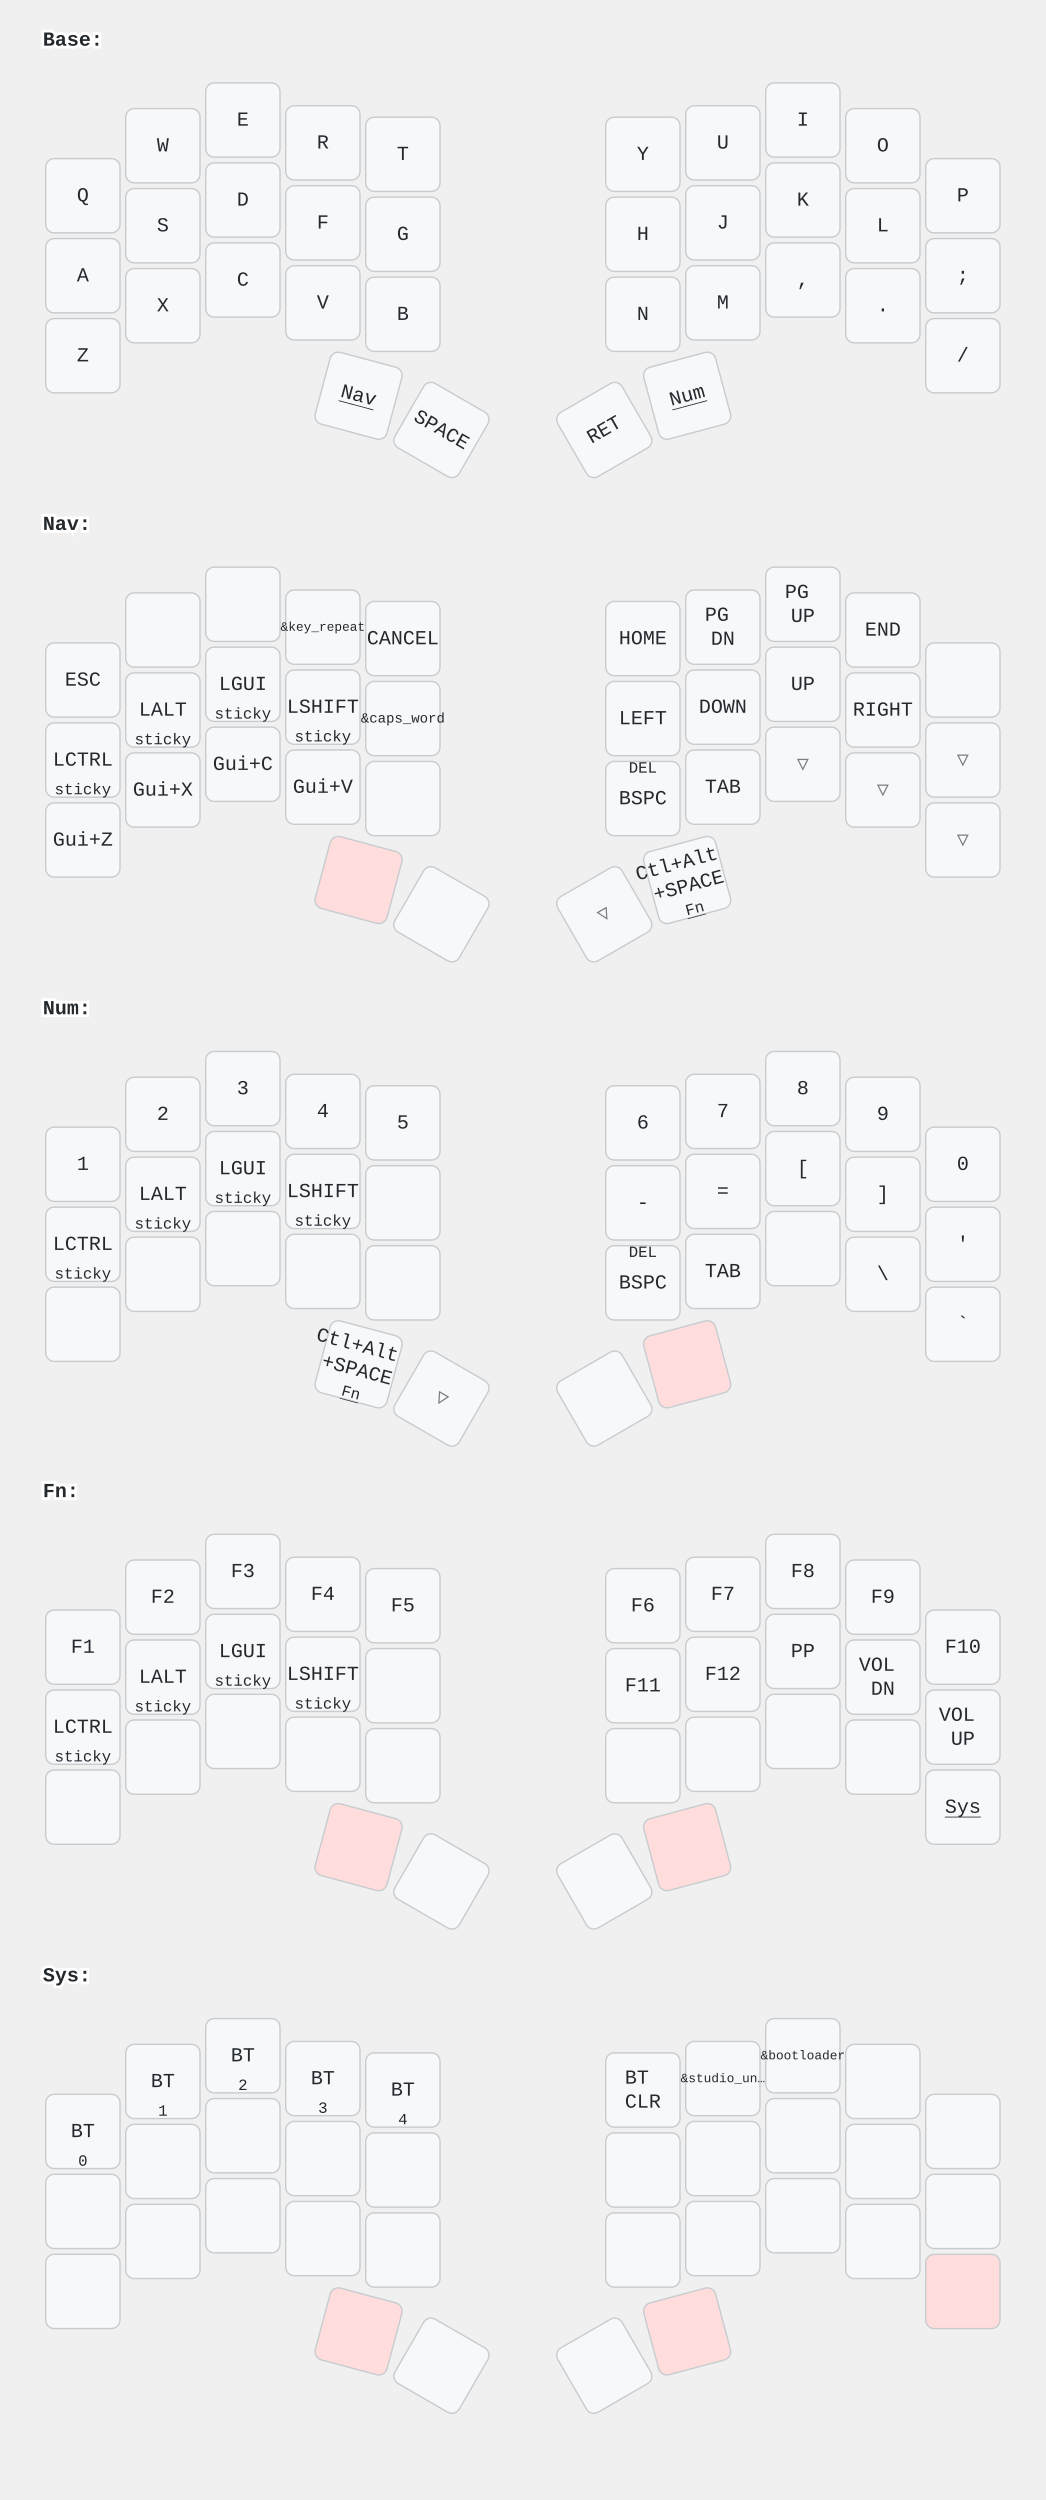
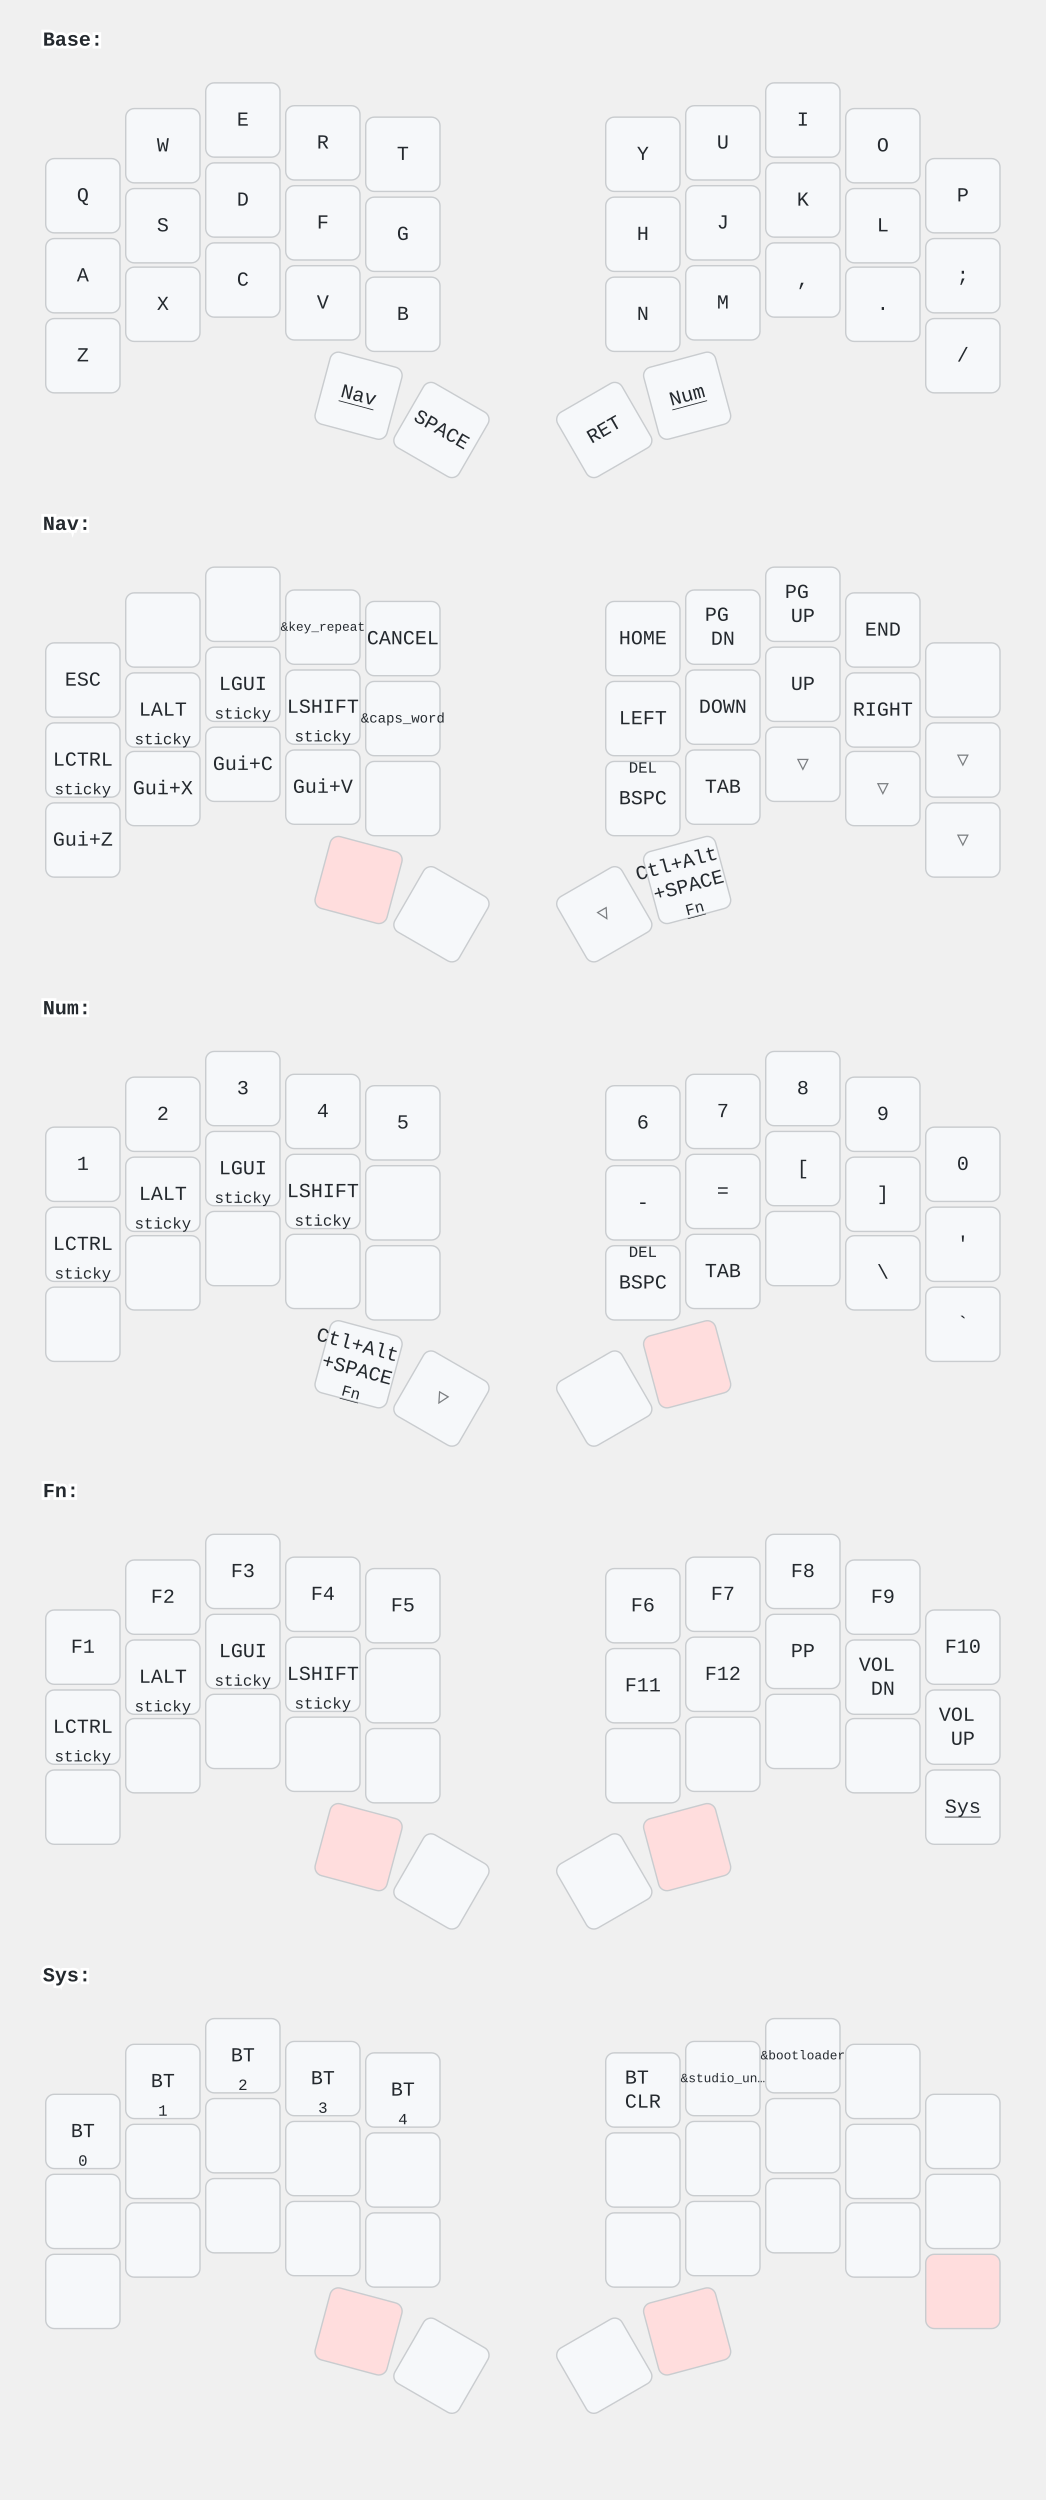
<svg xmlns="http://www.w3.org/2000/svg" width="732" height="1750" viewBox="0 0 732 1750" class="keymap">
  <style>/* inherit to force styles through use tags */
svg path {
    fill: inherit;
}

/* font and background color specifications */
svg.keymap {
    font-family: SFMono-Regular,Consolas,Liberation Mono,Menlo,monospace;
    font-size: 14px;
    font-kerning: normal;
    text-rendering: optimizeLegibility;
    fill: #24292e;
}

/* default key styling */
rect.key {
    fill: #f6f8fa;
}

rect.key, rect.combo {
    stroke: #c9cccf;
    stroke-width: 1;
}

/* default key side styling, only used is draw_key_sides is set */
rect.side {
    filter: brightness(90%);
}

/* color accent for combo boxes */
rect.combo, rect.combo-separate {
    fill: #cdf;
}

/* color accent for held keys */
rect.held, rect.combo.held {
    fill: #fdd;
}

/* color accent for ghost (optional) keys */
rect.ghost, rect.combo.ghost {
    stroke-dasharray: 4, 4;
    stroke-width: 2;
}

text {
    text-anchor: middle;
    dominant-baseline: middle;
}

/* styling for layer labels */
text.label {
    font-weight: bold;
    text-anchor: start;
    stroke: white;
    stroke-width: 4;
    paint-order: stroke;
}

/* styling for optional footer */
text.footer {
    text-anchor: end;
    dominant-baseline: auto;
    stroke: white;
    stroke-width: 4;
    paint-order: stroke;
}

/* styling for combo tap, and key non-tap label text */
text.combo, text.hold, text.shifted, text.left, text.right, text.tl, text.tr, text.bl, text.br {
    font-size: 11px;
}

text.hold, text.bl, text.br {
    text-anchor: middle;
    dominant-baseline: auto;
}

text.shifted, text.tl, text.tr {
    text-anchor: middle;
    dominant-baseline: hanging;
}

text.left, text.tl, text.bl {
    text-anchor: start;
}

text.right, text.tr, text.br {
    text-anchor: end;
}

text.layer-activator {
    text-decoration: underline;
}

/* styling for hold/shifted label text in combo box */
text.combo.hold, text.combo.shifted, text.combo.left, text.combo.right {
    font-size: 8px;
}

/* lighter symbol for transparent keys */
text.trans {
    fill: #7b7e81;
}

/* styling for combo dendrons */
path.combo {
    stroke-width: 1;
    stroke: gray;
    fill: none;
}

/* Start Tabler Icons Cleanup */
/* cannot use height/width with glyphs */
.icon-tabler &gt; path {
    fill: inherit;
    stroke: inherit;
    stroke-width: 2;
}
/* hide tabler's default box */
.icon-tabler &gt; path[stroke="none"][fill="none"] {
    visibility: hidden;
}
/* End Tabler Icons Cleanup */
</style>
  <g transform="translate(30, 0)" class="layer-Base">
    <text x="0" y="28" class="label" id="Base">Base:</text>
    <g transform="translate(0, 56)">
      <g transform="translate(28, 81)" class="key keypos-0">
        <rect rx="6" ry="6" x="-26" y="-26" width="52" height="52" class="key" />
        <text x="0" y="0" class="key tap">Q</text>
      </g>
      <g transform="translate(84, 46)" class="key keypos-1">
        <rect rx="6" ry="6" x="-26" y="-26" width="52" height="52" class="key" />
        <text x="0" y="0" class="key tap">W</text>
      </g>
      <g transform="translate(140, 28)" class="key keypos-2">
        <rect rx="6" ry="6" x="-26" y="-26" width="52" height="52" class="key" />
        <text x="0" y="0" class="key tap">E</text>
      </g>
      <g transform="translate(196, 44)" class="key keypos-3">
        <rect rx="6" ry="6" x="-26" y="-26" width="52" height="52" class="key" />
        <text x="0" y="0" class="key tap">R</text>
      </g>
      <g transform="translate(252, 52)" class="key keypos-4">
        <rect rx="6" ry="6" x="-26" y="-26" width="52" height="52" class="key" />
        <text x="0" y="0" class="key tap">T</text>
      </g>
      <g transform="translate(420, 52)" class="key keypos-5">
        <rect rx="6" ry="6" x="-26" y="-26" width="52" height="52" class="key" />
        <text x="0" y="0" class="key tap">Y</text>
      </g>
      <g transform="translate(476, 44)" class="key keypos-6">
        <rect rx="6" ry="6" x="-26" y="-26" width="52" height="52" class="key" />
        <text x="0" y="0" class="key tap">U</text>
      </g>
      <g transform="translate(532, 28)" class="key keypos-7">
        <rect rx="6" ry="6" x="-26" y="-26" width="52" height="52" class="key" />
        <text x="0" y="0" class="key tap">I</text>
      </g>
      <g transform="translate(588, 46)" class="key keypos-8">
        <rect rx="6" ry="6" x="-26" y="-26" width="52" height="52" class="key" />
        <text x="0" y="0" class="key tap">O</text>
      </g>
      <g transform="translate(644, 81)" class="key keypos-9">
        <rect rx="6" ry="6" x="-26" y="-26" width="52" height="52" class="key" />
        <text x="0" y="0" class="key tap">P</text>
      </g>
      <g transform="translate(28, 137)" class="key keypos-10">
        <rect rx="6" ry="6" x="-26" y="-26" width="52" height="52" class="key" />
        <text x="0" y="0" class="key tap">A</text>
      </g>
      <g transform="translate(84, 102)" class="key keypos-11">
        <rect rx="6" ry="6" x="-26" y="-26" width="52" height="52" class="key" />
        <text x="0" y="0" class="key tap">S</text>
      </g>
      <g transform="translate(140, 84)" class="key keypos-12">
        <rect rx="6" ry="6" x="-26" y="-26" width="52" height="52" class="key" />
        <text x="0" y="0" class="key tap">D</text>
      </g>
      <g transform="translate(196, 100)" class="key keypos-13">
        <rect rx="6" ry="6" x="-26" y="-26" width="52" height="52" class="key" />
        <text x="0" y="0" class="key tap">F</text>
      </g>
      <g transform="translate(252, 108)" class="key keypos-14">
        <rect rx="6" ry="6" x="-26" y="-26" width="52" height="52" class="key" />
        <text x="0" y="0" class="key tap">G</text>
      </g>
      <g transform="translate(420, 108)" class="key keypos-15">
        <rect rx="6" ry="6" x="-26" y="-26" width="52" height="52" class="key" />
        <text x="0" y="0" class="key tap">H</text>
      </g>
      <g transform="translate(476, 100)" class="key keypos-16">
        <rect rx="6" ry="6" x="-26" y="-26" width="52" height="52" class="key" />
        <text x="0" y="0" class="key tap">J</text>
      </g>
      <g transform="translate(532, 84)" class="key keypos-17">
        <rect rx="6" ry="6" x="-26" y="-26" width="52" height="52" class="key" />
        <text x="0" y="0" class="key tap">K</text>
      </g>
      <g transform="translate(588, 102)" class="key keypos-18">
        <rect rx="6" ry="6" x="-26" y="-26" width="52" height="52" class="key" />
        <text x="0" y="0" class="key tap">L</text>
      </g>
      <g transform="translate(644, 137)" class="key keypos-19">
        <rect rx="6" ry="6" x="-26" y="-26" width="52" height="52" class="key" />
        <text x="0" y="0" class="key tap">;</text>
      </g>
      <g transform="translate(28, 193)" class="key keypos-20">
        <rect rx="6" ry="6" x="-26" y="-26" width="52" height="52" class="key" />
        <text x="0" y="0" class="key tap">Z</text>
      </g>
-       <g transform="translate(84, 158)" class="key keypos-21">
+       <g transform="translate(84, 157)" class="key keypos-21">
        <rect rx="6" ry="6" x="-26" y="-26" width="52" height="52" class="key" />
        <text x="0" y="0" class="key tap">X</text>
      </g>
      <g transform="translate(140, 140)" class="key keypos-22">
        <rect rx="6" ry="6" x="-26" y="-26" width="52" height="52" class="key" />
        <text x="0" y="0" class="key tap">C</text>
      </g>
      <g transform="translate(196, 156)" class="key keypos-23">
        <rect rx="6" ry="6" x="-26" y="-26" width="52" height="52" class="key" />
        <text x="0" y="0" class="key tap">V</text>
      </g>
      <g transform="translate(252, 164)" class="key keypos-24">
        <rect rx="6" ry="6" x="-26" y="-26" width="52" height="52" class="key" />
        <text x="0" y="0" class="key tap">B</text>
      </g>
      <g transform="translate(420, 164)" class="key keypos-25">
        <rect rx="6" ry="6" x="-26" y="-26" width="52" height="52" class="key" />
        <text x="0" y="0" class="key tap">N</text>
      </g>
      <g transform="translate(476, 156)" class="key keypos-26">
        <rect rx="6" ry="6" x="-26" y="-26" width="52" height="52" class="key" />
        <text x="0" y="0" class="key tap">M</text>
      </g>
      <g transform="translate(532, 140)" class="key keypos-27">
        <rect rx="6" ry="6" x="-26" y="-26" width="52" height="52" class="key" />
        <text x="0" y="0" class="key tap">,</text>
      </g>
-       <g transform="translate(588, 158)" class="key keypos-28">
+       <g transform="translate(588, 157)" class="key keypos-28">
        <rect rx="6" ry="6" x="-26" y="-26" width="52" height="52" class="key" />
        <text x="0" y="0" class="key tap">.</text>
      </g>
      <g transform="translate(644, 193)" class="key keypos-29">
        <rect rx="6" ry="6" x="-26" y="-26" width="52" height="52" class="key" />
        <text x="0" y="0" class="key tap">/</text>
      </g>
      <g transform="translate(221, 221) rotate(15.0)" class="key keypos-30">
        <rect rx="6" ry="6" x="-26" y="-26" width="52" height="52" class="key" />
        <a href="#Nav">
          <text x="0" y="0" class="key tap layer-activator">Nav</text>
        </a>
      </g>
      <g transform="translate(279, 245) rotate(30.0)" class="key keypos-31">
        <rect rx="6" ry="6" x="-26" y="-26" width="52" height="52" class="key" />
        <text x="0" y="0" class="key tap">SPACE</text>
      </g>
      <g transform="translate(393, 245) rotate(-30.0)" class="key keypos-32">
        <rect rx="6" ry="6" x="-26" y="-26" width="52" height="52" class="key" />
        <text x="0" y="0" class="key tap">RET</text>
      </g>
      <g transform="translate(451, 221) rotate(-15.0)" class="key keypos-33">
        <rect rx="6" ry="6" x="-26" y="-26" width="52" height="52" class="key" />
        <a href="#Num">
          <text x="0" y="0" class="key tap layer-activator">Num</text>
        </a>
      </g>
    </g>
  </g>
  <g transform="translate(30, 339)" class="layer-Nav">
    <text x="0" y="28" class="label" id="Nav">Nav:</text>
    <g transform="translate(0, 56)">
      <g transform="translate(28, 81)" class="key keypos-0">
        <rect rx="6" ry="6" x="-26" y="-26" width="52" height="52" class="key" />
        <text x="0" y="0" class="key tap">ESC</text>
      </g>
      <g transform="translate(84, 46)" class="key keypos-1">
        <rect rx="6" ry="6" x="-26" y="-26" width="52" height="52" class="key" />
      </g>
      <g transform="translate(140, 28)" class="key keypos-2">
        <rect rx="6" ry="6" x="-26" y="-26" width="52" height="52" class="key" />
      </g>
      <g transform="translate(196, 44)" class="key keypos-3">
        <rect rx="6" ry="6" x="-26" y="-26" width="52" height="52" class="key" />
        <text x="0" y="0" class="key tap">
          <tspan style="font-size: 64%">&amp;key_repeat</tspan>
        </text>
      </g>
      <g transform="translate(252, 52)" class="key keypos-4">
        <rect rx="6" ry="6" x="-26" y="-26" width="52" height="52" class="key" />
        <text x="0" y="0" class="key tap">CANCEL</text>
      </g>
      <g transform="translate(420, 52)" class="key keypos-5">
        <rect rx="6" ry="6" x="-26" y="-26" width="52" height="52" class="key" />
        <text x="0" y="0" class="key tap">HOME</text>
      </g>
      <g transform="translate(476, 44)" class="key keypos-6">
        <rect rx="6" ry="6" x="-26" y="-26" width="52" height="52" class="key" />
        <text x="0" y="0" class="key tap">
          <tspan x="0" dy="-0.6em">PG</tspan>
          <tspan x="0" dy="1.2em">DN</tspan>
        </text>
      </g>
      <g transform="translate(532, 28)" class="key keypos-7">
        <rect rx="6" ry="6" x="-26" y="-26" width="52" height="52" class="key" />
        <text x="0" y="0" class="key tap">
          <tspan x="0" dy="-0.6em">PG</tspan>
          <tspan x="0" dy="1.2em">UP</tspan>
        </text>
      </g>
      <g transform="translate(588, 46)" class="key keypos-8">
        <rect rx="6" ry="6" x="-26" y="-26" width="52" height="52" class="key" />
        <text x="0" y="0" class="key tap">END</text>
      </g>
      <g transform="translate(644, 81)" class="key keypos-9">
        <rect rx="6" ry="6" x="-26" y="-26" width="52" height="52" class="key" />
      </g>
      <g transform="translate(28, 137)" class="key keypos-10">
        <rect rx="6" ry="6" x="-26" y="-26" width="52" height="52" class="key" />
        <text x="0" y="0" class="key tap">LCTRL</text>
        <text x="0" y="24" class="key hold">sticky</text>
      </g>
      <g transform="translate(84, 102)" class="key keypos-11">
        <rect rx="6" ry="6" x="-26" y="-26" width="52" height="52" class="key" />
        <text x="0" y="0" class="key tap">LALT</text>
        <text x="0" y="24" class="key hold">sticky</text>
      </g>
      <g transform="translate(140, 84)" class="key keypos-12">
        <rect rx="6" ry="6" x="-26" y="-26" width="52" height="52" class="key" />
        <text x="0" y="0" class="key tap">LGUI</text>
        <text x="0" y="24" class="key hold">sticky</text>
      </g>
      <g transform="translate(196, 100)" class="key keypos-13">
        <rect rx="6" ry="6" x="-26" y="-26" width="52" height="52" class="key" />
        <text x="0" y="0" class="key tap">LSHIFT</text>
        <text x="0" y="24" class="key hold">sticky</text>
      </g>
      <g transform="translate(252, 108)" class="key keypos-14">
        <rect rx="6" ry="6" x="-26" y="-26" width="52" height="52" class="key" />
        <text x="0" y="0" class="key tap">
          <tspan style="font-size: 70%">&amp;caps_word</tspan>
        </text>
      </g>
      <g transform="translate(420, 108)" class="key keypos-15">
        <rect rx="6" ry="6" x="-26" y="-26" width="52" height="52" class="key" />
        <text x="0" y="0" class="key tap">LEFT</text>
      </g>
      <g transform="translate(476, 100)" class="key keypos-16">
        <rect rx="6" ry="6" x="-26" y="-26" width="52" height="52" class="key" />
        <text x="0" y="0" class="key tap">DOWN</text>
      </g>
      <g transform="translate(532, 84)" class="key keypos-17">
        <rect rx="6" ry="6" x="-26" y="-26" width="52" height="52" class="key" />
        <text x="0" y="0" class="key tap">UP</text>
      </g>
      <g transform="translate(588, 102)" class="key keypos-18">
        <rect rx="6" ry="6" x="-26" y="-26" width="52" height="52" class="key" />
        <text x="0" y="0" class="key tap">RIGHT</text>
      </g>
      <g transform="translate(644, 137)" class="key trans keypos-19">
        <rect rx="6" ry="6" x="-26" y="-26" width="52" height="52" class="key trans" />
        <text x="0" y="0" class="key trans tap">▽</text>
      </g>
      <g transform="translate(28, 193)" class="key keypos-20">
        <rect rx="6" ry="6" x="-26" y="-26" width="52" height="52" class="key" />
        <text x="0" y="0" class="key tap">Gui+Z</text>
      </g>
-       <g transform="translate(84, 158)" class="key keypos-21">
+       <g transform="translate(84, 157)" class="key keypos-21">
        <rect rx="6" ry="6" x="-26" y="-26" width="52" height="52" class="key" />
        <text x="0" y="0" class="key tap">Gui+X</text>
      </g>
      <g transform="translate(140, 140)" class="key keypos-22">
        <rect rx="6" ry="6" x="-26" y="-26" width="52" height="52" class="key" />
        <text x="0" y="0" class="key tap">Gui+C</text>
      </g>
      <g transform="translate(196, 156)" class="key keypos-23">
        <rect rx="6" ry="6" x="-26" y="-26" width="52" height="52" class="key" />
        <text x="0" y="0" class="key tap">Gui+V</text>
      </g>
      <g transform="translate(252, 164)" class="key keypos-24">
        <rect rx="6" ry="6" x="-26" y="-26" width="52" height="52" class="key" />
      </g>
      <g transform="translate(420, 164)" class="key keypos-25">
        <rect rx="6" ry="6" x="-26" y="-26" width="52" height="52" class="key" />
        <text x="0" y="0" class="key tap">BSPC</text>
        <text x="0" y="-24" class="key shifted">DEL</text>
      </g>
      <g transform="translate(476, 156)" class="key keypos-26">
        <rect rx="6" ry="6" x="-26" y="-26" width="52" height="52" class="key" />
        <text x="0" y="0" class="key tap">TAB</text>
      </g>
      <g transform="translate(532, 140)" class="key trans keypos-27">
        <rect rx="6" ry="6" x="-26" y="-26" width="52" height="52" class="key trans" />
        <text x="0" y="0" class="key trans tap">▽</text>
      </g>
-       <g transform="translate(588, 158)" class="key trans keypos-28">
+       <g transform="translate(588, 157)" class="key trans keypos-28">
        <rect rx="6" ry="6" x="-26" y="-26" width="52" height="52" class="key trans" />
        <text x="0" y="0" class="key trans tap">▽</text>
      </g>
      <g transform="translate(644, 193)" class="key trans keypos-29">
        <rect rx="6" ry="6" x="-26" y="-26" width="52" height="52" class="key trans" />
        <text x="0" y="0" class="key trans tap">▽</text>
      </g>
      <g transform="translate(221, 221) rotate(15.0)" class="key held keypos-30">
        <rect rx="6" ry="6" x="-26" y="-26" width="52" height="52" class="key held" />
      </g>
      <g transform="translate(279, 245) rotate(30.0)" class="key keypos-31">
        <rect rx="6" ry="6" x="-26" y="-26" width="52" height="52" class="key" />
      </g>
      <g transform="translate(393, 245) rotate(-30.0)" class="key trans keypos-32">
        <rect rx="6" ry="6" x="-26" y="-26" width="52" height="52" class="key trans" />
        <text x="0" y="0" class="key trans tap">▽</text>
      </g>
      <g transform="translate(451, 221) rotate(-15.0)" class="key keypos-33">
        <rect rx="6" ry="6" x="-26" y="-26" width="52" height="52" class="key" />
        <text x="0" y="0" class="key tap">
          <tspan x="0" dy="-0.9em">Ctl+Alt</tspan>
          <tspan x="0" dy="1.2em">+SPACE</tspan>
        </text>
        <a href="#Fn">
          <text x="0" y="24" class="key hold layer-activator">Fn</text>
        </a>
      </g>
    </g>
  </g>
  <g transform="translate(30, 678)" class="layer-Num">
    <text x="0" y="28" class="label" id="Num">Num:</text>
    <g transform="translate(0, 56)">
      <g transform="translate(28, 81)" class="key keypos-0">
        <rect rx="6" ry="6" x="-26" y="-26" width="52" height="52" class="key" />
        <text x="0" y="0" class="key tap">1</text>
      </g>
      <g transform="translate(84, 46)" class="key keypos-1">
        <rect rx="6" ry="6" x="-26" y="-26" width="52" height="52" class="key" />
        <text x="0" y="0" class="key tap">2</text>
      </g>
      <g transform="translate(140, 28)" class="key keypos-2">
        <rect rx="6" ry="6" x="-26" y="-26" width="52" height="52" class="key" />
        <text x="0" y="0" class="key tap">3</text>
      </g>
      <g transform="translate(196, 44)" class="key keypos-3">
        <rect rx="6" ry="6" x="-26" y="-26" width="52" height="52" class="key" />
        <text x="0" y="0" class="key tap">4</text>
      </g>
      <g transform="translate(252, 52)" class="key keypos-4">
        <rect rx="6" ry="6" x="-26" y="-26" width="52" height="52" class="key" />
        <text x="0" y="0" class="key tap">5</text>
      </g>
      <g transform="translate(420, 52)" class="key keypos-5">
        <rect rx="6" ry="6" x="-26" y="-26" width="52" height="52" class="key" />
        <text x="0" y="0" class="key tap">6</text>
      </g>
      <g transform="translate(476, 44)" class="key keypos-6">
        <rect rx="6" ry="6" x="-26" y="-26" width="52" height="52" class="key" />
        <text x="0" y="0" class="key tap">7</text>
      </g>
      <g transform="translate(532, 28)" class="key keypos-7">
        <rect rx="6" ry="6" x="-26" y="-26" width="52" height="52" class="key" />
        <text x="0" y="0" class="key tap">8</text>
      </g>
      <g transform="translate(588, 46)" class="key keypos-8">
        <rect rx="6" ry="6" x="-26" y="-26" width="52" height="52" class="key" />
        <text x="0" y="0" class="key tap">9</text>
      </g>
      <g transform="translate(644, 81)" class="key keypos-9">
        <rect rx="6" ry="6" x="-26" y="-26" width="52" height="52" class="key" />
        <text x="0" y="0" class="key tap">0</text>
      </g>
      <g transform="translate(28, 137)" class="key keypos-10">
        <rect rx="6" ry="6" x="-26" y="-26" width="52" height="52" class="key" />
        <text x="0" y="0" class="key tap">LCTRL</text>
        <text x="0" y="24" class="key hold">sticky</text>
      </g>
      <g transform="translate(84, 102)" class="key keypos-11">
        <rect rx="6" ry="6" x="-26" y="-26" width="52" height="52" class="key" />
        <text x="0" y="0" class="key tap">LALT</text>
        <text x="0" y="24" class="key hold">sticky</text>
      </g>
      <g transform="translate(140, 84)" class="key keypos-12">
        <rect rx="6" ry="6" x="-26" y="-26" width="52" height="52" class="key" />
        <text x="0" y="0" class="key tap">LGUI</text>
        <text x="0" y="24" class="key hold">sticky</text>
      </g>
      <g transform="translate(196, 100)" class="key keypos-13">
        <rect rx="6" ry="6" x="-26" y="-26" width="52" height="52" class="key" />
        <text x="0" y="0" class="key tap">LSHIFT</text>
        <text x="0" y="24" class="key hold">sticky</text>
      </g>
      <g transform="translate(252, 108)" class="key keypos-14">
        <rect rx="6" ry="6" x="-26" y="-26" width="52" height="52" class="key" />
      </g>
      <g transform="translate(420, 108)" class="key keypos-15">
        <rect rx="6" ry="6" x="-26" y="-26" width="52" height="52" class="key" />
        <text x="0" y="0" class="key tap">-</text>
      </g>
      <g transform="translate(476, 100)" class="key keypos-16">
        <rect rx="6" ry="6" x="-26" y="-26" width="52" height="52" class="key" />
        <text x="0" y="0" class="key tap">=</text>
      </g>
      <g transform="translate(532, 84)" class="key keypos-17">
        <rect rx="6" ry="6" x="-26" y="-26" width="52" height="52" class="key" />
        <text x="0" y="0" class="key tap">[</text>
      </g>
      <g transform="translate(588, 102)" class="key keypos-18">
        <rect rx="6" ry="6" x="-26" y="-26" width="52" height="52" class="key" />
        <text x="0" y="0" class="key tap">]</text>
      </g>
      <g transform="translate(644, 137)" class="key keypos-19">
        <rect rx="6" ry="6" x="-26" y="-26" width="52" height="52" class="key" />
        <text x="0" y="0" class="key tap">'</text>
      </g>
      <g transform="translate(28, 193)" class="key keypos-20">
        <rect rx="6" ry="6" x="-26" y="-26" width="52" height="52" class="key" />
      </g>
-       <g transform="translate(84, 158)" class="key keypos-21">
+       <g transform="translate(84, 157)" class="key keypos-21">
        <rect rx="6" ry="6" x="-26" y="-26" width="52" height="52" class="key" />
      </g>
      <g transform="translate(140, 140)" class="key keypos-22">
        <rect rx="6" ry="6" x="-26" y="-26" width="52" height="52" class="key" />
      </g>
      <g transform="translate(196, 156)" class="key keypos-23">
        <rect rx="6" ry="6" x="-26" y="-26" width="52" height="52" class="key" />
      </g>
      <g transform="translate(252, 164)" class="key keypos-24">
        <rect rx="6" ry="6" x="-26" y="-26" width="52" height="52" class="key" />
      </g>
      <g transform="translate(420, 164)" class="key keypos-25">
        <rect rx="6" ry="6" x="-26" y="-26" width="52" height="52" class="key" />
        <text x="0" y="0" class="key tap">BSPC</text>
        <text x="0" y="-24" class="key shifted">DEL</text>
      </g>
      <g transform="translate(476, 156)" class="key keypos-26">
        <rect rx="6" ry="6" x="-26" y="-26" width="52" height="52" class="key" />
        <text x="0" y="0" class="key tap">TAB</text>
      </g>
      <g transform="translate(532, 140)" class="key keypos-27">
        <rect rx="6" ry="6" x="-26" y="-26" width="52" height="52" class="key" />
      </g>
-       <g transform="translate(588, 158)" class="key keypos-28">
+       <g transform="translate(588, 157)" class="key keypos-28">
        <rect rx="6" ry="6" x="-26" y="-26" width="52" height="52" class="key" />
        <text x="0" y="0" class="key tap">\</text>
      </g>
      <g transform="translate(644, 193)" class="key keypos-29">
        <rect rx="6" ry="6" x="-26" y="-26" width="52" height="52" class="key" />
        <text x="0" y="0" class="key tap">`</text>
      </g>
      <g transform="translate(221, 221) rotate(15.0)" class="key keypos-30">
        <rect rx="6" ry="6" x="-26" y="-26" width="52" height="52" class="key" />
        <text x="0" y="0" class="key tap">
          <tspan x="0" dy="-0.9em">Ctl+Alt</tspan>
          <tspan x="0" dy="1.2em">+SPACE</tspan>
        </text>
        <a href="#Fn">
          <text x="0" y="24" class="key hold layer-activator">Fn</text>
        </a>
      </g>
      <g transform="translate(279, 245) rotate(30.0)" class="key trans keypos-31">
        <rect rx="6" ry="6" x="-26" y="-26" width="52" height="52" class="key trans" />
        <text x="0" y="0" class="key trans tap">▽</text>
      </g>
      <g transform="translate(393, 245) rotate(-30.0)" class="key keypos-32">
        <rect rx="6" ry="6" x="-26" y="-26" width="52" height="52" class="key" />
      </g>
      <g transform="translate(451, 221) rotate(-15.0)" class="key held keypos-33">
        <rect rx="6" ry="6" x="-26" y="-26" width="52" height="52" class="key held" />
      </g>
    </g>
  </g>
  <g transform="translate(30, 1016)" class="layer-Fn">
    <text x="0" y="28" class="label" id="Fn">Fn:</text>
    <g transform="translate(0, 56)">
      <g transform="translate(28, 81)" class="key keypos-0">
        <rect rx="6" ry="6" x="-26" y="-26" width="52" height="52" class="key" />
        <text x="0" y="0" class="key tap">F1</text>
      </g>
      <g transform="translate(84, 46)" class="key keypos-1">
        <rect rx="6" ry="6" x="-26" y="-26" width="52" height="52" class="key" />
        <text x="0" y="0" class="key tap">F2</text>
      </g>
      <g transform="translate(140, 28)" class="key keypos-2">
        <rect rx="6" ry="6" x="-26" y="-26" width="52" height="52" class="key" />
        <text x="0" y="0" class="key tap">F3</text>
      </g>
      <g transform="translate(196, 44)" class="key keypos-3">
        <rect rx="6" ry="6" x="-26" y="-26" width="52" height="52" class="key" />
        <text x="0" y="0" class="key tap">F4</text>
      </g>
      <g transform="translate(252, 52)" class="key keypos-4">
        <rect rx="6" ry="6" x="-26" y="-26" width="52" height="52" class="key" />
        <text x="0" y="0" class="key tap">F5</text>
      </g>
      <g transform="translate(420, 52)" class="key keypos-5">
        <rect rx="6" ry="6" x="-26" y="-26" width="52" height="52" class="key" />
        <text x="0" y="0" class="key tap">F6</text>
      </g>
      <g transform="translate(476, 44)" class="key keypos-6">
        <rect rx="6" ry="6" x="-26" y="-26" width="52" height="52" class="key" />
        <text x="0" y="0" class="key tap">F7</text>
      </g>
      <g transform="translate(532, 28)" class="key keypos-7">
        <rect rx="6" ry="6" x="-26" y="-26" width="52" height="52" class="key" />
        <text x="0" y="0" class="key tap">F8</text>
      </g>
      <g transform="translate(588, 46)" class="key keypos-8">
        <rect rx="6" ry="6" x="-26" y="-26" width="52" height="52" class="key" />
        <text x="0" y="0" class="key tap">F9</text>
      </g>
      <g transform="translate(644, 81)" class="key keypos-9">
        <rect rx="6" ry="6" x="-26" y="-26" width="52" height="52" class="key" />
        <text x="0" y="0" class="key tap">F10</text>
      </g>
      <g transform="translate(28, 137)" class="key keypos-10">
        <rect rx="6" ry="6" x="-26" y="-26" width="52" height="52" class="key" />
        <text x="0" y="0" class="key tap">LCTRL</text>
        <text x="0" y="24" class="key hold">sticky</text>
      </g>
      <g transform="translate(84, 102)" class="key keypos-11">
        <rect rx="6" ry="6" x="-26" y="-26" width="52" height="52" class="key" />
        <text x="0" y="0" class="key tap">LALT</text>
        <text x="0" y="24" class="key hold">sticky</text>
      </g>
      <g transform="translate(140, 84)" class="key keypos-12">
        <rect rx="6" ry="6" x="-26" y="-26" width="52" height="52" class="key" />
        <text x="0" y="0" class="key tap">LGUI</text>
        <text x="0" y="24" class="key hold">sticky</text>
      </g>
      <g transform="translate(196, 100)" class="key keypos-13">
        <rect rx="6" ry="6" x="-26" y="-26" width="52" height="52" class="key" />
        <text x="0" y="0" class="key tap">LSHIFT</text>
        <text x="0" y="24" class="key hold">sticky</text>
      </g>
      <g transform="translate(252, 108)" class="key keypos-14">
        <rect rx="6" ry="6" x="-26" y="-26" width="52" height="52" class="key" />
      </g>
      <g transform="translate(420, 108)" class="key keypos-15">
        <rect rx="6" ry="6" x="-26" y="-26" width="52" height="52" class="key" />
        <text x="0" y="0" class="key tap">F11</text>
      </g>
      <g transform="translate(476, 100)" class="key keypos-16">
        <rect rx="6" ry="6" x="-26" y="-26" width="52" height="52" class="key" />
        <text x="0" y="0" class="key tap">F12</text>
      </g>
      <g transform="translate(532, 84)" class="key keypos-17">
        <rect rx="6" ry="6" x="-26" y="-26" width="52" height="52" class="key" />
        <text x="0" y="0" class="key tap">PP</text>
      </g>
      <g transform="translate(588, 102)" class="key keypos-18">
        <rect rx="6" ry="6" x="-26" y="-26" width="52" height="52" class="key" />
        <text x="0" y="0" class="key tap">
          <tspan x="0" dy="-0.6em">VOL</tspan>
          <tspan x="0" dy="1.2em">DN</tspan>
        </text>
      </g>
      <g transform="translate(644, 137)" class="key keypos-19">
        <rect rx="6" ry="6" x="-26" y="-26" width="52" height="52" class="key" />
        <text x="0" y="0" class="key tap">
          <tspan x="0" dy="-0.6em">VOL</tspan>
          <tspan x="0" dy="1.2em">UP</tspan>
        </text>
      </g>
      <g transform="translate(28, 193)" class="key keypos-20">
        <rect rx="6" ry="6" x="-26" y="-26" width="52" height="52" class="key" />
      </g>
-       <g transform="translate(84, 158)" class="key keypos-21">
+       <g transform="translate(84, 157)" class="key keypos-21">
        <rect rx="6" ry="6" x="-26" y="-26" width="52" height="52" class="key" />
      </g>
      <g transform="translate(140, 140)" class="key keypos-22">
        <rect rx="6" ry="6" x="-26" y="-26" width="52" height="52" class="key" />
      </g>
      <g transform="translate(196, 156)" class="key keypos-23">
        <rect rx="6" ry="6" x="-26" y="-26" width="52" height="52" class="key" />
      </g>
      <g transform="translate(252, 164)" class="key keypos-24">
        <rect rx="6" ry="6" x="-26" y="-26" width="52" height="52" class="key" />
      </g>
      <g transform="translate(420, 164)" class="key keypos-25">
        <rect rx="6" ry="6" x="-26" y="-26" width="52" height="52" class="key" />
      </g>
      <g transform="translate(476, 156)" class="key keypos-26">
        <rect rx="6" ry="6" x="-26" y="-26" width="52" height="52" class="key" />
      </g>
      <g transform="translate(532, 140)" class="key keypos-27">
        <rect rx="6" ry="6" x="-26" y="-26" width="52" height="52" class="key" />
      </g>
-       <g transform="translate(588, 158)" class="key keypos-28">
+       <g transform="translate(588, 157)" class="key keypos-28">
        <rect rx="6" ry="6" x="-26" y="-26" width="52" height="52" class="key" />
      </g>
      <g transform="translate(644, 193)" class="key keypos-29">
        <rect rx="6" ry="6" x="-26" y="-26" width="52" height="52" class="key" />
        <a href="#Sys">
          <text x="0" y="0" class="key tap layer-activator">Sys</text>
        </a>
      </g>
      <g transform="translate(221, 221) rotate(15.0)" class="key held keypos-30">
        <rect rx="6" ry="6" x="-26" y="-26" width="52" height="52" class="key held" />
      </g>
      <g transform="translate(279, 245) rotate(30.0)" class="key keypos-31">
        <rect rx="6" ry="6" x="-26" y="-26" width="52" height="52" class="key" />
      </g>
      <g transform="translate(393, 245) rotate(-30.0)" class="key keypos-32">
        <rect rx="6" ry="6" x="-26" y="-26" width="52" height="52" class="key" />
      </g>
      <g transform="translate(451, 221) rotate(-15.0)" class="key held keypos-33">
        <rect rx="6" ry="6" x="-26" y="-26" width="52" height="52" class="key held" />
      </g>
    </g>
  </g>
  <g transform="translate(30, 1355)" class="layer-Sys">
    <text x="0" y="28" class="label" id="Sys">Sys:</text>
    <g transform="translate(0, 56)">
      <g transform="translate(28, 81)" class="key keypos-0">
        <rect rx="6" ry="6" x="-26" y="-26" width="52" height="52" class="key" />
        <text x="0" y="0" class="key tap">BT</text>
        <text x="0" y="24" class="key hold">0</text>
      </g>
      <g transform="translate(84, 46)" class="key keypos-1">
        <rect rx="6" ry="6" x="-26" y="-26" width="52" height="52" class="key" />
        <text x="0" y="0" class="key tap">BT</text>
        <text x="0" y="24" class="key hold">1</text>
      </g>
      <g transform="translate(140, 28)" class="key keypos-2">
        <rect rx="6" ry="6" x="-26" y="-26" width="52" height="52" class="key" />
        <text x="0" y="0" class="key tap">BT</text>
        <text x="0" y="24" class="key hold">2</text>
      </g>
      <g transform="translate(196, 44)" class="key keypos-3">
        <rect rx="6" ry="6" x="-26" y="-26" width="52" height="52" class="key" />
        <text x="0" y="0" class="key tap">BT</text>
        <text x="0" y="24" class="key hold">3</text>
      </g>
      <g transform="translate(252, 52)" class="key keypos-4">
        <rect rx="6" ry="6" x="-26" y="-26" width="52" height="52" class="key" />
        <text x="0" y="0" class="key tap">BT</text>
        <text x="0" y="24" class="key hold">4</text>
      </g>
      <g transform="translate(420, 52)" class="key keypos-5">
        <rect rx="6" ry="6" x="-26" y="-26" width="52" height="52" class="key" />
        <text x="0" y="0" class="key tap">
          <tspan x="0" dy="-0.6em">BT</tspan>
          <tspan x="0" dy="1.2em">CLR</tspan>
        </text>
      </g>
      <g transform="translate(476, 44)" class="key keypos-6">
        <rect rx="6" ry="6" x="-26" y="-26" width="52" height="52" class="key" />
        <text x="0" y="0" class="key tap">
          <tspan style="font-size: 64%">&amp;studio_un…</tspan>
        </text>
      </g>
      <g transform="translate(532, 28)" class="key keypos-7">
        <rect rx="6" ry="6" x="-26" y="-26" width="52" height="52" class="key" />
        <text x="0" y="0" class="key tap">
          <tspan style="font-size: 64%">&amp;bootloader</tspan>
        </text>
      </g>
      <g transform="translate(588, 46)" class="key keypos-8">
        <rect rx="6" ry="6" x="-26" y="-26" width="52" height="52" class="key" />
      </g>
      <g transform="translate(644, 81)" class="key keypos-9">
        <rect rx="6" ry="6" x="-26" y="-26" width="52" height="52" class="key" />
      </g>
      <g transform="translate(28, 137)" class="key keypos-10">
        <rect rx="6" ry="6" x="-26" y="-26" width="52" height="52" class="key" />
      </g>
      <g transform="translate(84, 102)" class="key keypos-11">
        <rect rx="6" ry="6" x="-26" y="-26" width="52" height="52" class="key" />
      </g>
      <g transform="translate(140, 84)" class="key keypos-12">
        <rect rx="6" ry="6" x="-26" y="-26" width="52" height="52" class="key" />
      </g>
      <g transform="translate(196, 100)" class="key keypos-13">
        <rect rx="6" ry="6" x="-26" y="-26" width="52" height="52" class="key" />
      </g>
      <g transform="translate(252, 108)" class="key keypos-14">
        <rect rx="6" ry="6" x="-26" y="-26" width="52" height="52" class="key" />
      </g>
      <g transform="translate(420, 108)" class="key keypos-15">
        <rect rx="6" ry="6" x="-26" y="-26" width="52" height="52" class="key" />
      </g>
      <g transform="translate(476, 100)" class="key keypos-16">
        <rect rx="6" ry="6" x="-26" y="-26" width="52" height="52" class="key" />
      </g>
      <g transform="translate(532, 84)" class="key keypos-17">
        <rect rx="6" ry="6" x="-26" y="-26" width="52" height="52" class="key" />
      </g>
      <g transform="translate(588, 102)" class="key keypos-18">
        <rect rx="6" ry="6" x="-26" y="-26" width="52" height="52" class="key" />
      </g>
      <g transform="translate(644, 137)" class="key keypos-19">
        <rect rx="6" ry="6" x="-26" y="-26" width="52" height="52" class="key" />
      </g>
      <g transform="translate(28, 193)" class="key keypos-20">
        <rect rx="6" ry="6" x="-26" y="-26" width="52" height="52" class="key" />
      </g>
-       <g transform="translate(84, 158)" class="key keypos-21">
+       <g transform="translate(84, 157)" class="key keypos-21">
        <rect rx="6" ry="6" x="-26" y="-26" width="52" height="52" class="key" />
      </g>
      <g transform="translate(140, 140)" class="key keypos-22">
        <rect rx="6" ry="6" x="-26" y="-26" width="52" height="52" class="key" />
      </g>
      <g transform="translate(196, 156)" class="key keypos-23">
        <rect rx="6" ry="6" x="-26" y="-26" width="52" height="52" class="key" />
      </g>
      <g transform="translate(252, 164)" class="key keypos-24">
        <rect rx="6" ry="6" x="-26" y="-26" width="52" height="52" class="key" />
      </g>
      <g transform="translate(420, 164)" class="key keypos-25">
        <rect rx="6" ry="6" x="-26" y="-26" width="52" height="52" class="key" />
      </g>
      <g transform="translate(476, 156)" class="key keypos-26">
        <rect rx="6" ry="6" x="-26" y="-26" width="52" height="52" class="key" />
      </g>
      <g transform="translate(532, 140)" class="key keypos-27">
        <rect rx="6" ry="6" x="-26" y="-26" width="52" height="52" class="key" />
      </g>
-       <g transform="translate(588, 158)" class="key keypos-28">
+       <g transform="translate(588, 157)" class="key keypos-28">
        <rect rx="6" ry="6" x="-26" y="-26" width="52" height="52" class="key" />
      </g>
      <g transform="translate(644, 193)" class="key held keypos-29">
        <rect rx="6" ry="6" x="-26" y="-26" width="52" height="52" class="key held" />
      </g>
      <g transform="translate(221, 221) rotate(15.0)" class="key held keypos-30">
        <rect rx="6" ry="6" x="-26" y="-26" width="52" height="52" class="key held" />
      </g>
      <g transform="translate(279, 245) rotate(30.0)" class="key keypos-31">
        <rect rx="6" ry="6" x="-26" y="-26" width="52" height="52" class="key" />
      </g>
      <g transform="translate(393, 245) rotate(-30.0)" class="key keypos-32">
        <rect rx="6" ry="6" x="-26" y="-26" width="52" height="52" class="key" />
      </g>
      <g transform="translate(451, 221) rotate(-15.0)" class="key held keypos-33">
        <rect rx="6" ry="6" x="-26" y="-26" width="52" height="52" class="key held" />
      </g>
    </g>
  </g>
</svg>
